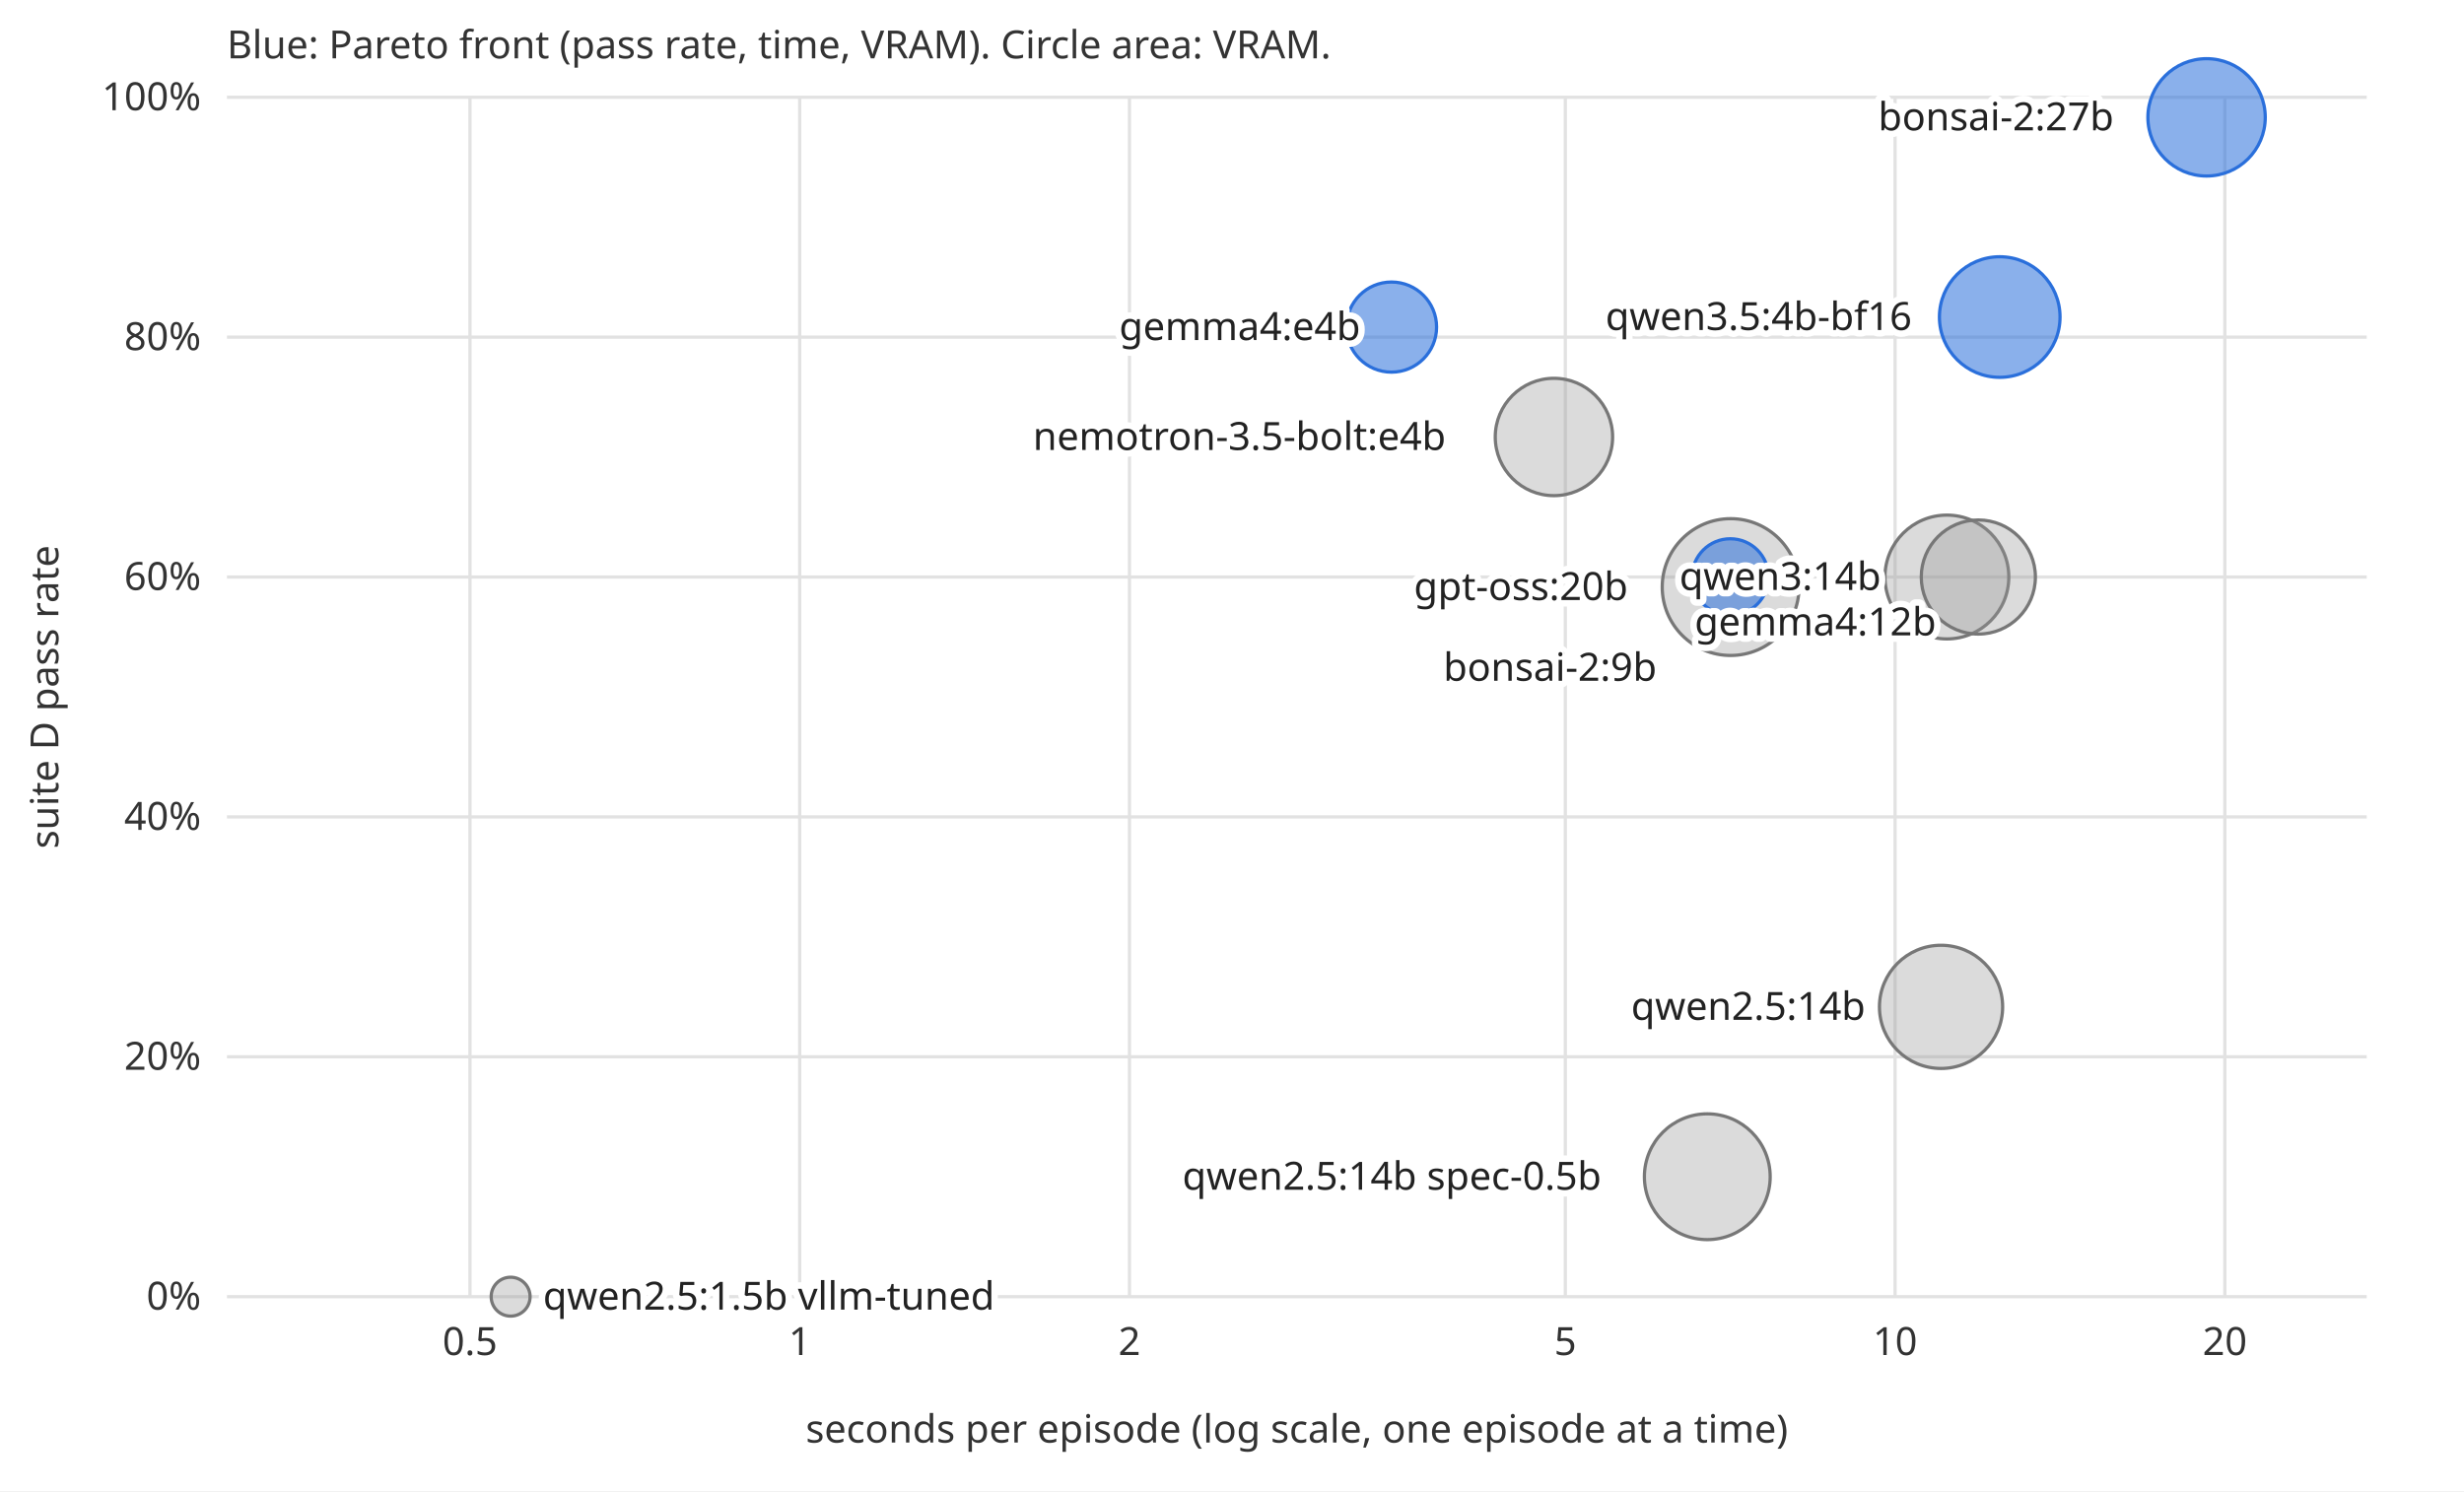
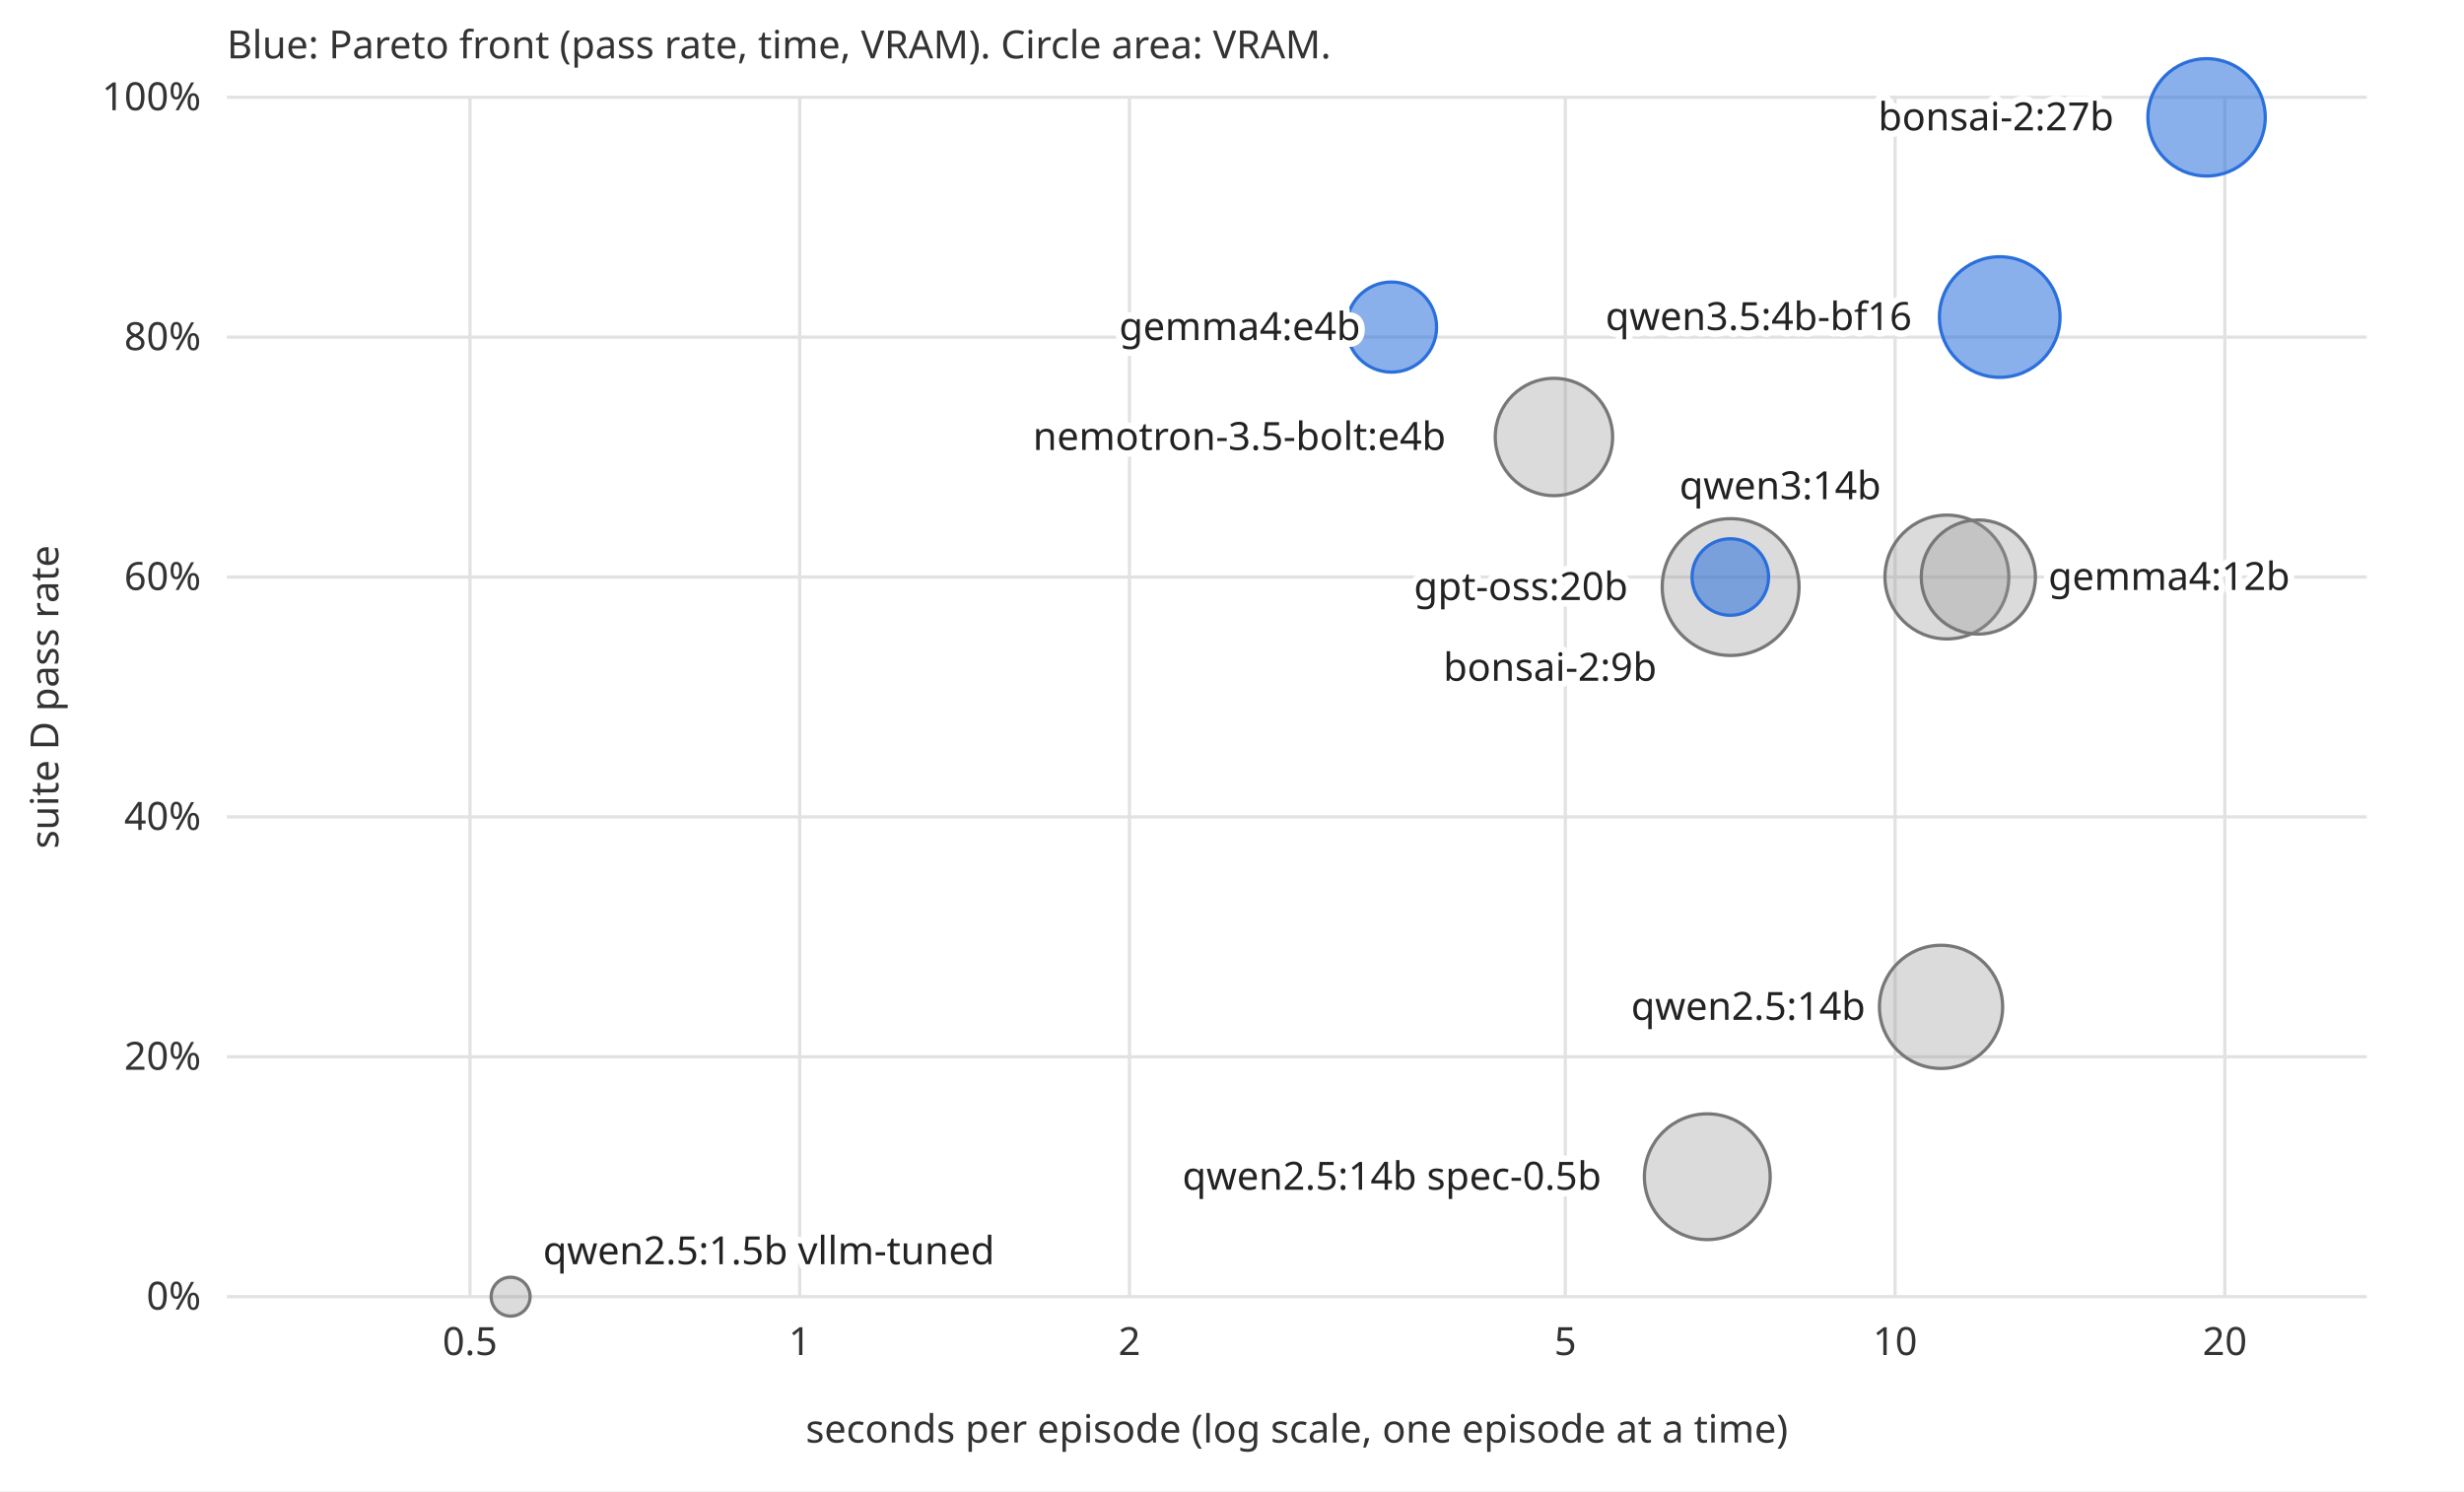
<svg xmlns="http://www.w3.org/2000/svg" viewBox="0 0 760 460" font-family="sans-serif" font-size="12">
  <style>.bg{fill:#fff}.g{stroke:#e2e2e2}.t{fill:#333}.l{fill:#222;stroke:#fff;stroke-width:4px;paint-order:stroke;stroke-linejoin:round}.f{fill:#2a6fdb;fill-opacity:.55;stroke:#2a6fdb}.o{fill:#999;fill-opacity:.35;stroke:#777}@media (prefers-color-scheme:dark){.bg{fill:#1b1b1b}.t{fill:#ccc}.g{stroke:#3a3a3a}.l{fill:#eee;stroke:#1b1b1b}}</style>
  <rect class="bg" width="760" height="460" />
  <line class="g" x1="70" x2="730" y1="400" y2="400" />
  <text class="t" x="62" y="404" text-anchor="end">0%</text>
  <line class="g" x1="70" x2="730" y1="326.0" y2="326.0" />
  <text class="t" x="62" y="330.0" text-anchor="end">20%</text>
  <line class="g" x1="70" x2="730" y1="252.0" y2="252.0" />
  <text class="t" x="62" y="256.0" text-anchor="end">40%</text>
  <line class="g" x1="70" x2="730" y1="178.0" y2="178.0" />
  <text class="t" x="62" y="182.0" text-anchor="end">60%</text>
  <line class="g" x1="70" x2="730" y1="104" y2="104" />
  <text class="t" x="62" y="108" text-anchor="end">80%</text>
  <line class="g" x1="70" x2="730" y1="30" y2="30" />
  <text class="t" x="62" y="34" text-anchor="end">100%</text>
  <line class="g" y1="30" y2="400" x1="144.954" x2="144.954" />
  <text class="t" x="144.954" y="418" text-anchor="middle">0.5</text>
  <line class="g" y1="30" y2="400" x1="246.661" x2="246.661" />
  <text class="t" x="246.661" y="418" text-anchor="middle">1</text>
  <line class="g" y1="30" y2="400" x1="348.368" x2="348.368" />
  <text class="t" x="348.368" y="418" text-anchor="middle">2</text>
  <line class="g" y1="30" y2="400" x1="482.817" x2="482.817" />
  <text class="t" x="482.817" y="418" text-anchor="middle">5</text>
  <line class="g" y1="30" y2="400" x1="584.524" x2="584.524" />
  <text class="t" x="584.524" y="418" text-anchor="middle">10</text>
  <line class="g" y1="30" y2="400" x1="686.23" x2="686.23" />
  <text class="t" x="686.23" y="418" text-anchor="middle">20</text>
  <text class="t" x="400.0" y="445" text-anchor="middle">seconds per episode (log scale, one episode at a time)</text>
  <text class="t" transform="translate(18 215.0) rotate(-90)" text-anchor="middle">suite D pass rate</text>
  <circle class="o" cx="533.8" cy="181.1" r="21.1" />
  <circle class="o" cx="526.6" cy="363.0" r="19.4" />
  <circle class="o" cx="600.5" cy="178.0" r="19.1" />
  <circle class="o" cx="598.7" cy="310.6" r="19.0" />
  <circle class="f" cx="616.8" cy="97.8" r="18.6" />
  <circle class="f" cx="680.6" cy="36.2" r="18.1" />
  <circle class="o" cx="479.3" cy="134.8" r="18.1" />
  <circle class="o" cx="610.2" cy="178.0" r="17.6" />
  <circle class="f" cx="429.2" cy="100.9" r="13.9" />
  <circle class="f" cx="533.7" cy="178.0" r="11.8" />
  <circle class="o" cx="157.5" cy="400.0" r="6.0" />
  <text class="l" x="436.1" y="185.1">gpt-oss:20b</text>
  <text class="l" x="364.7" y="367.0">qwen2.5:14b spec-0.5b</text>
-   <text class="l" x="518.0" y="182.0">qwen3:14b</text>
+   <text class="l" x="518.0" y="154.0">qwen3:14b</text>
  <text class="l" x="503.1" y="314.6">qwen2.5:14b</text>
  <text class="l" x="495.2" y="101.8">qwen3.5:4b-bf16</text>
  <text class="l" x="579.3" y="40.2">bonsai-2:27b</text>
  <text class="l" x="318.6" y="138.8">nemotron-3.5-bolt:e4b</text>
-   <text class="l" x="522.7" y="196.0">gemma4:12b</text>
+   <text class="l" x="631.8" y="182.0">gemma4:12b</text>
  <text class="l" x="345.2" y="104.9">gemma4:e4b</text>
  <text class="l" x="445.2" y="210.0">bonsai-2:9b</text>
-   <text class="l" x="167.5" y="404.0">qwen2.5:1.5b vllm-tuned</text>
+   <text class="l" x="167.5" y="390.0">qwen2.5:1.5b vllm-tuned</text>
  <text class="t" x="70" y="18">Blue: Pareto front (pass rate, time, VRAM). Circle area: VRAM.</text>
</svg>
